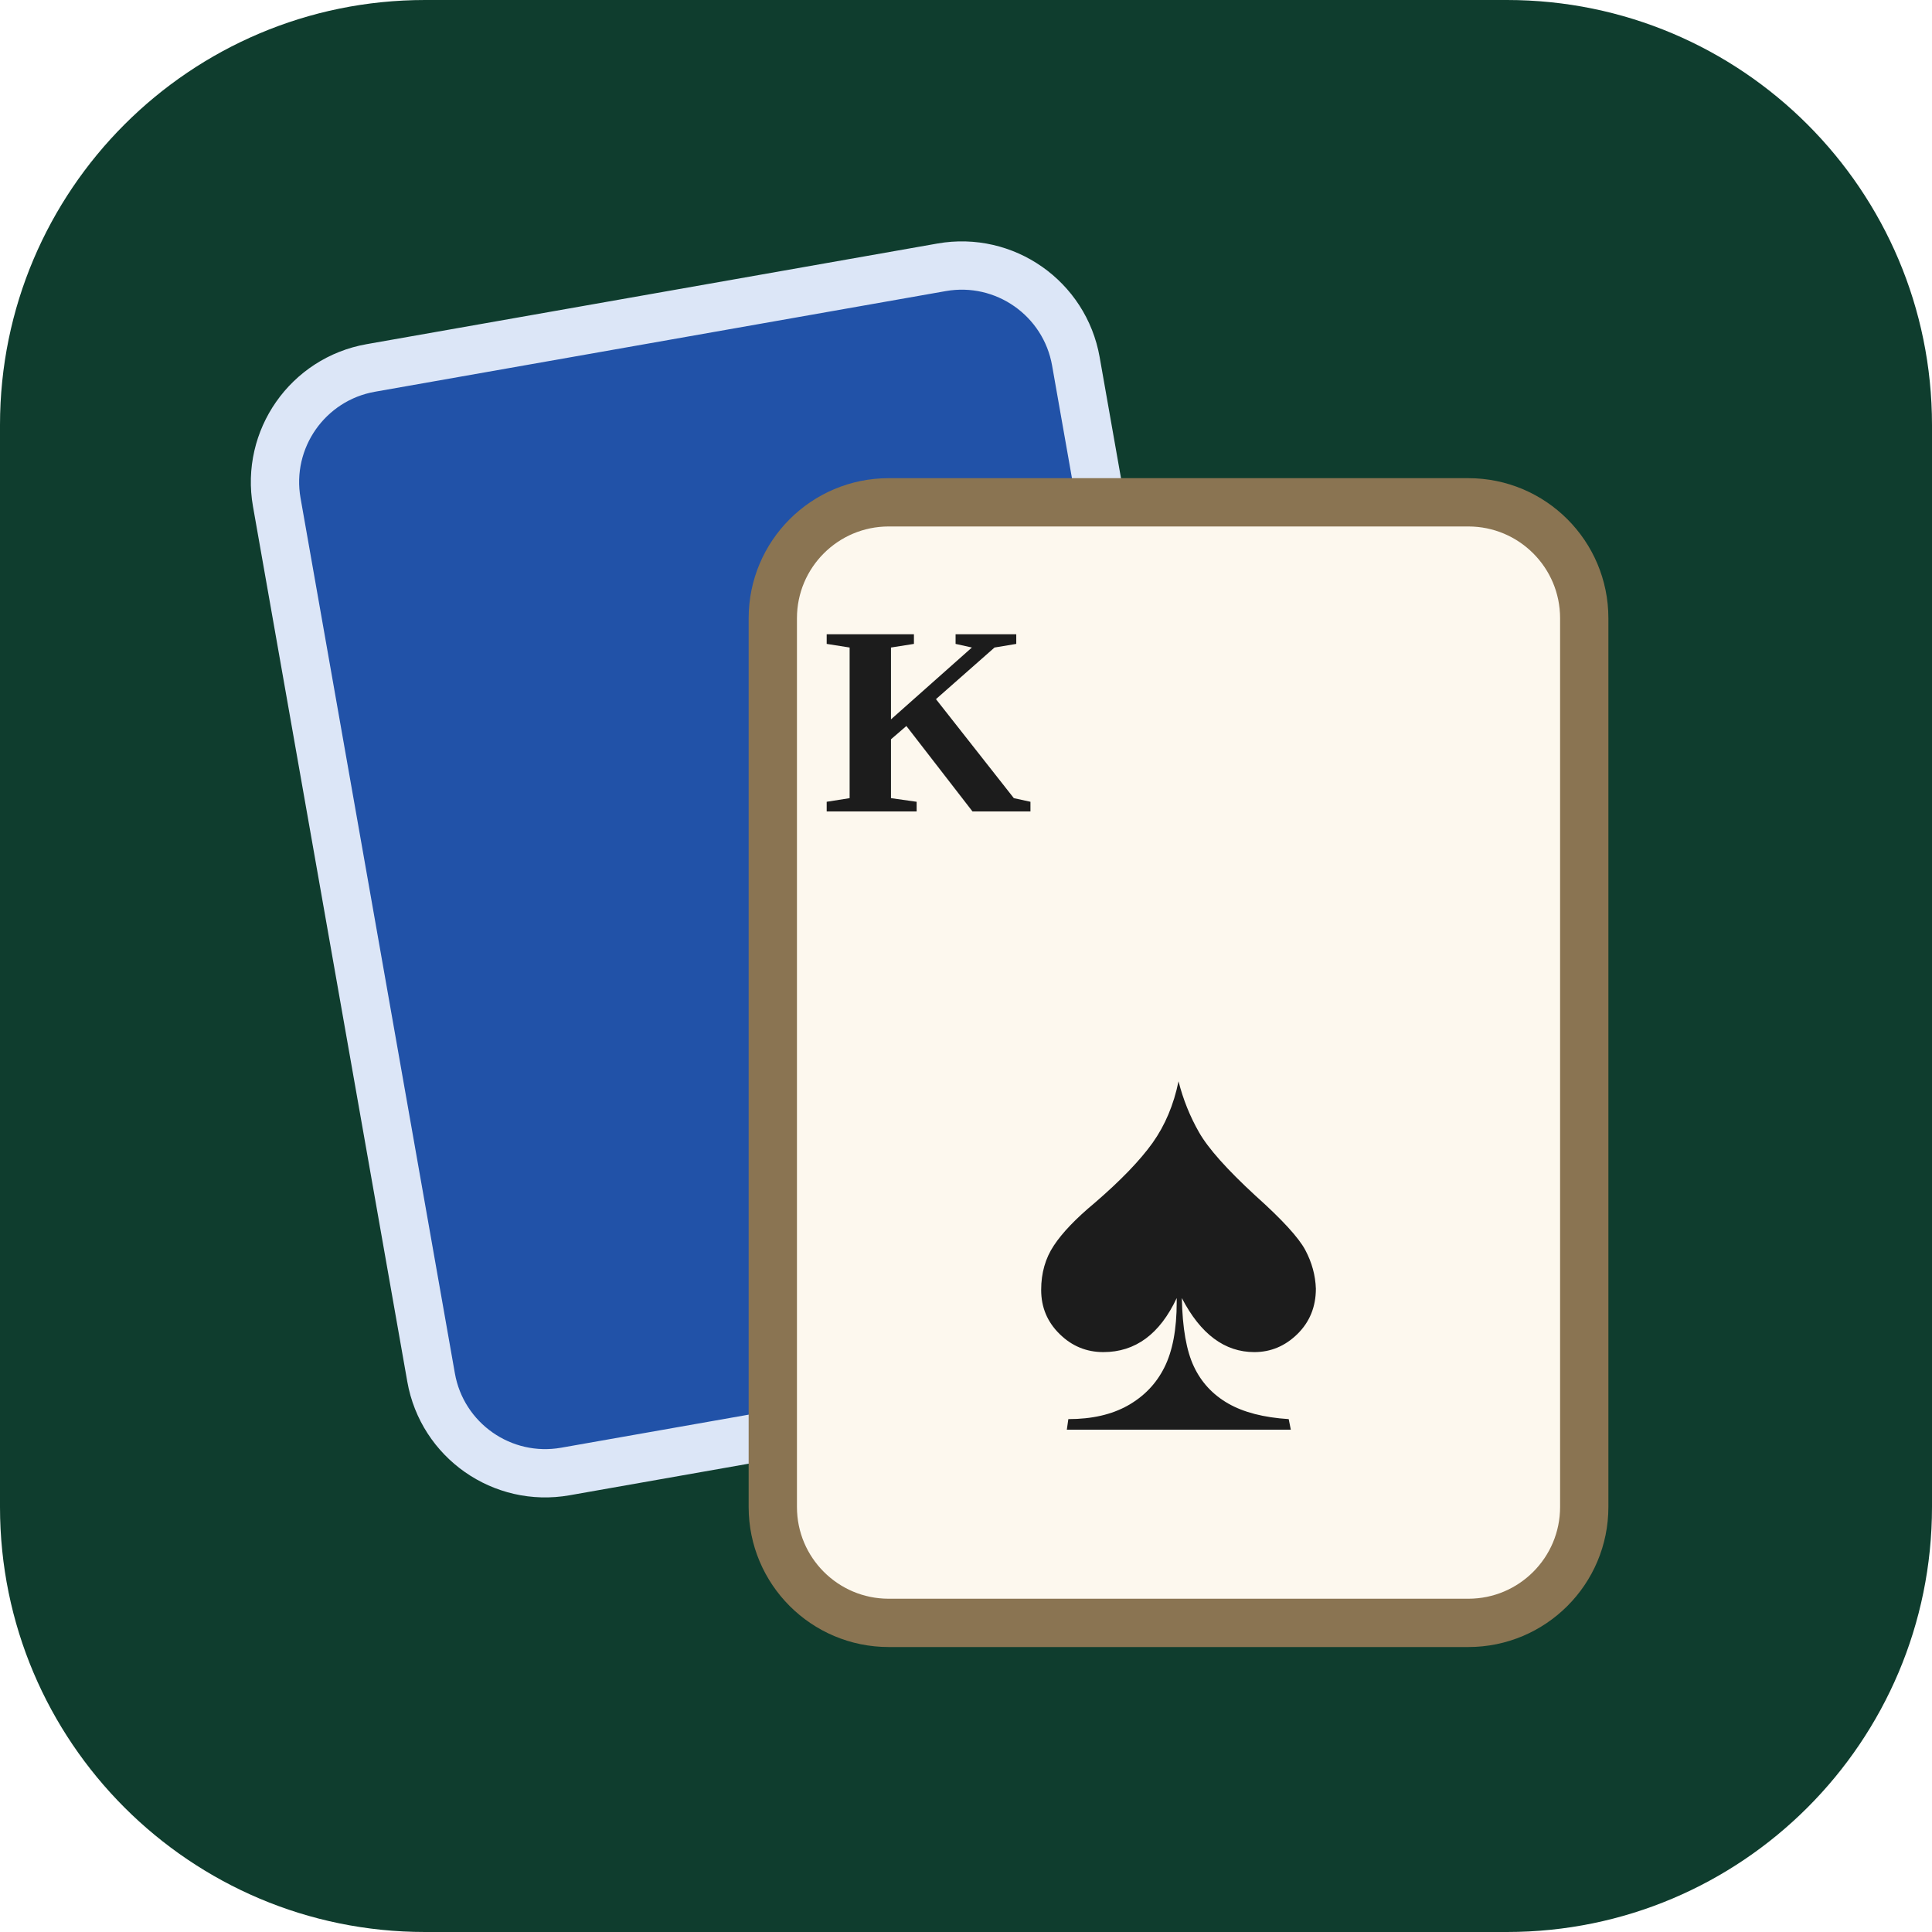
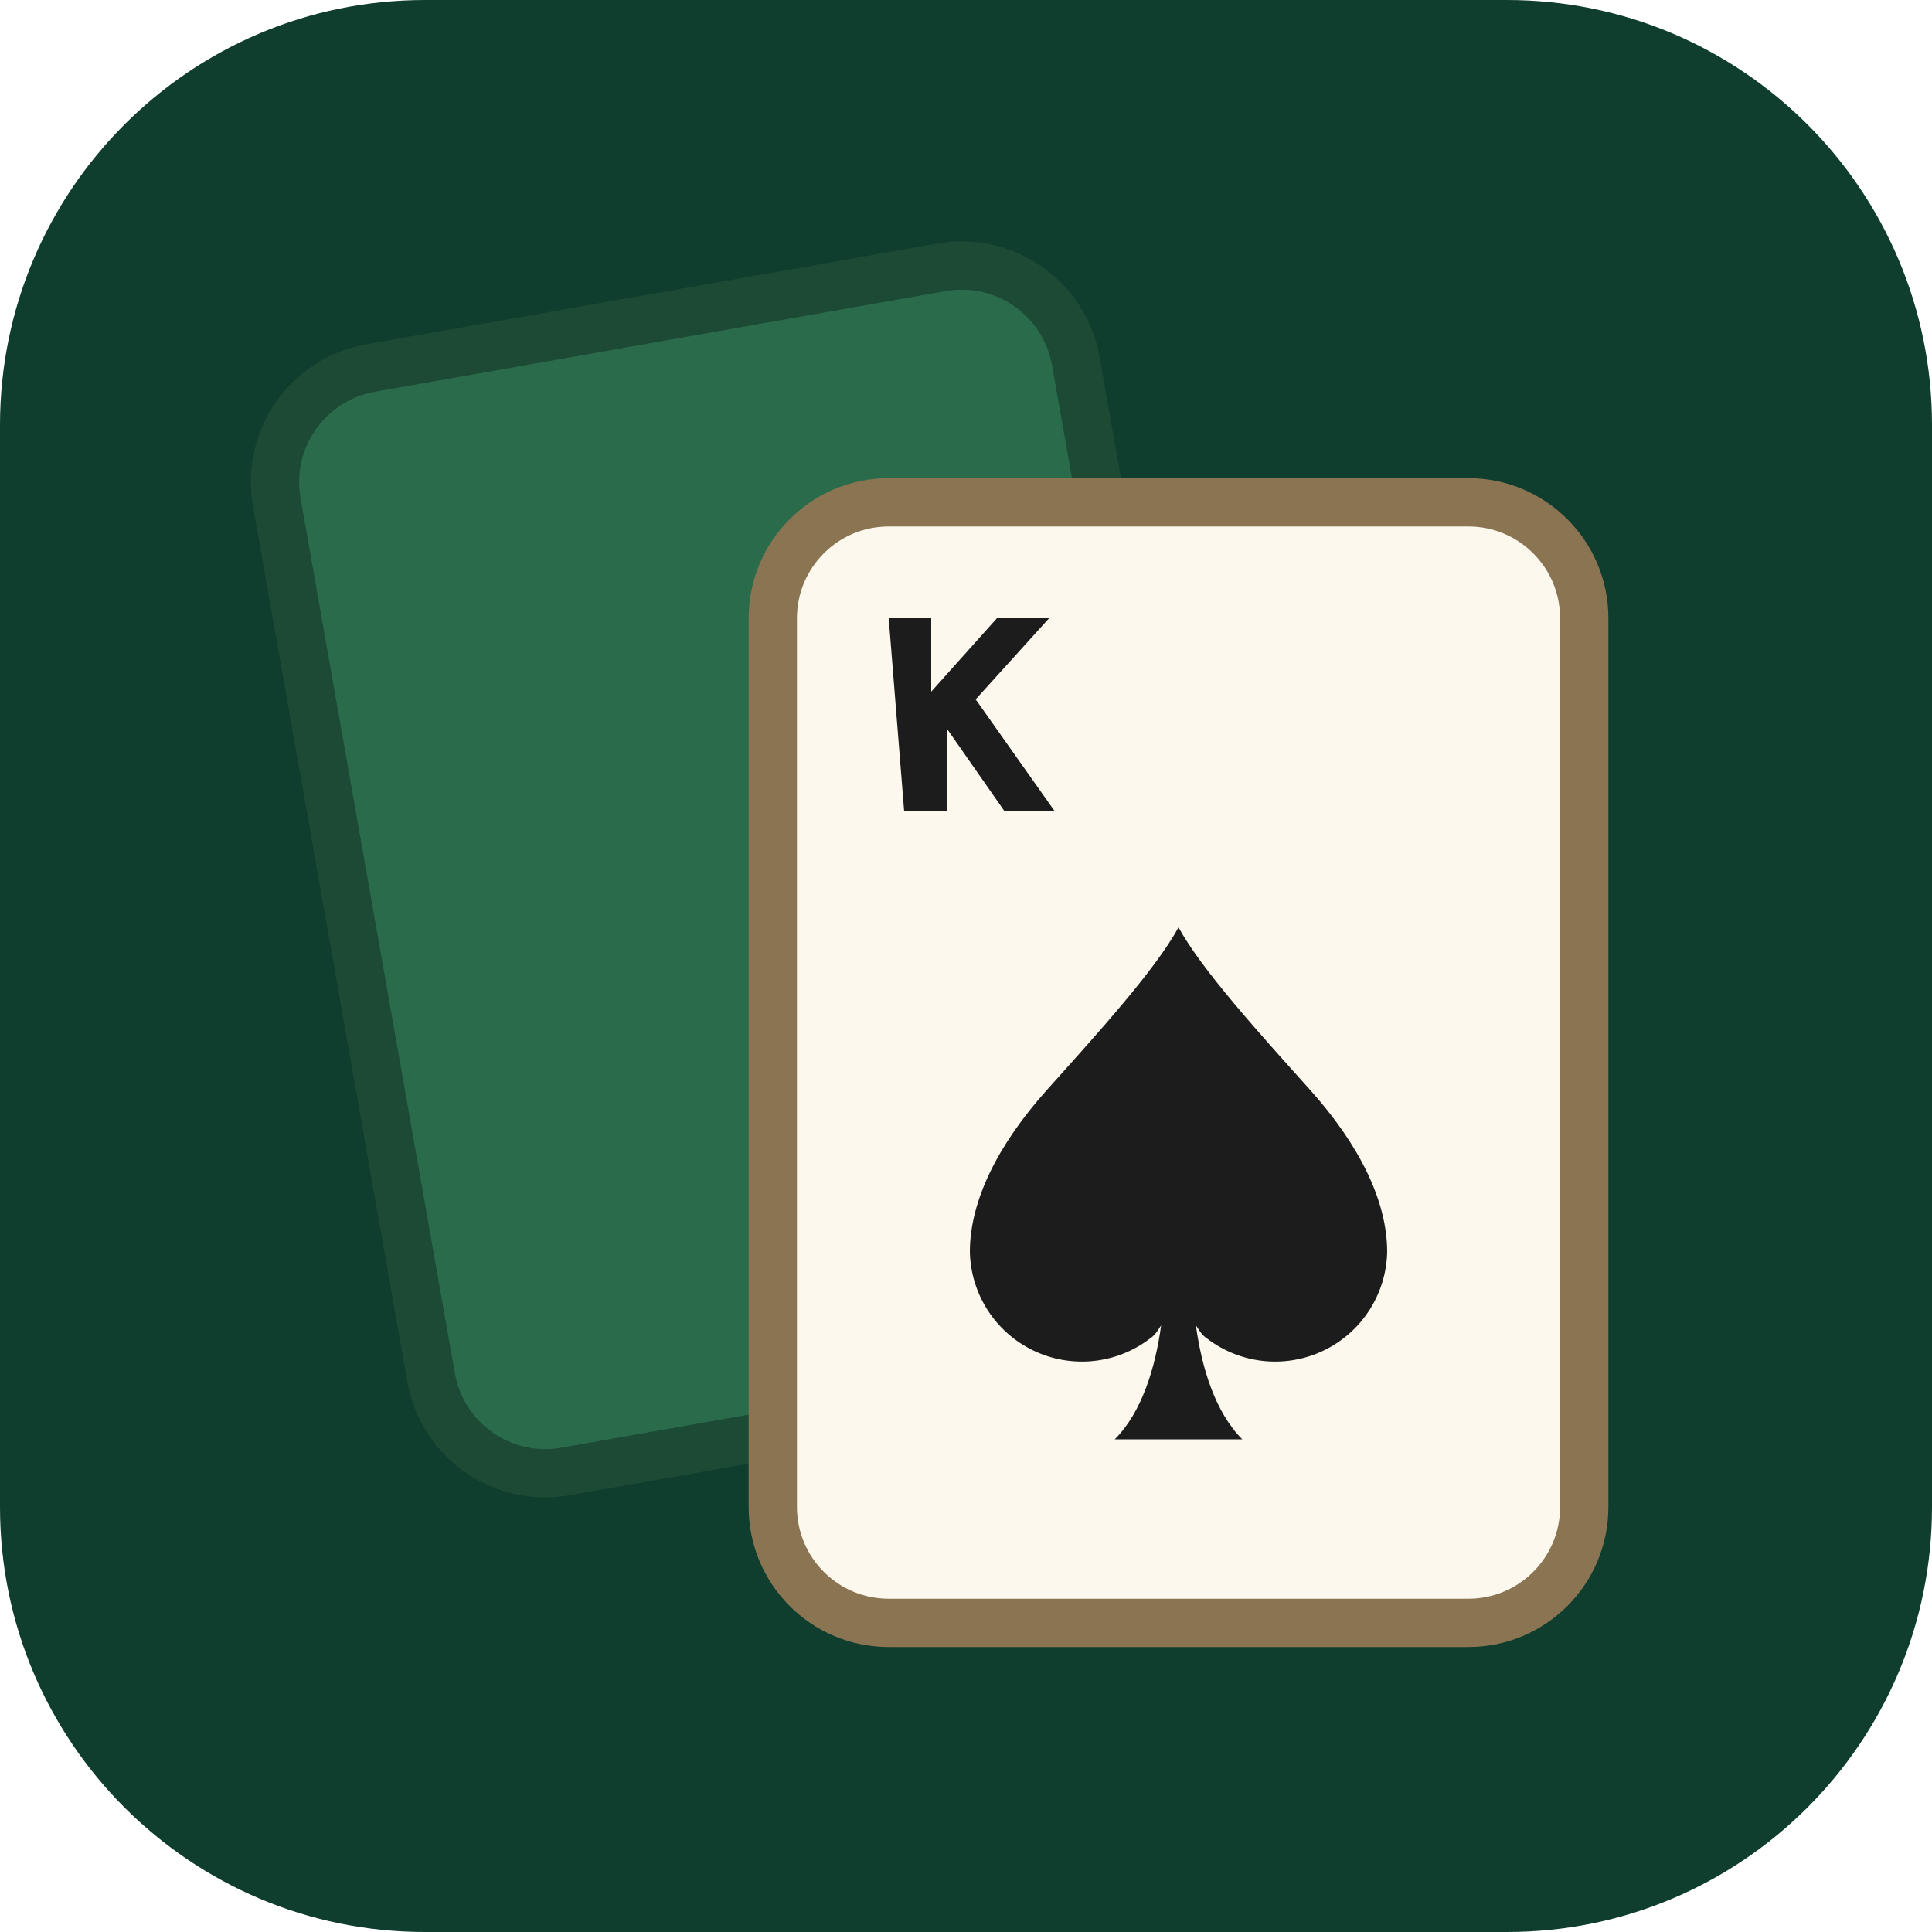
<svg xmlns="http://www.w3.org/2000/svg" viewBox="0 0 100 100">
  <rect width="100" height="100" rx="22" fill="#0f3d2e" />
-   <rect x="18" y="16" width="42" height="58" rx="6" fill="#2152a8" stroke="#dce6f7" stroke-width="2.5" transform="rotate(-10 39 45)" />
+   <rect x="18" y="16" width="42" height="58" rx="6" fill="#2a6b4c" stroke="#1c4a34" stroke-width="2.5" transform="rotate(-10 39 45)" />
  <rect x="40" y="26" width="42" height="58" rx="6" fill="#fdf8ee" stroke="#8a7452" stroke-width="2.5" />
-   <text x="48" y="42" font-family="Georgia, 'Times New Roman', serif" font-size="14" font-weight="700" fill="#1c1c1c" text-anchor="middle">K</text>
-   <text x="61" y="74" font-family="Georgia, 'Times New Roman', serif" font-size="30" fill="#1c1c1c" text-anchor="middle">♠</text>
+   <path d="M46 32 h2.2 v3.8 l3.4-3.8 h2.7 l-3.8 4.2 4.1 5.8 h-2.6 l-3-4.3 v4.3 h-2.2 z" fill="#1c1c1c" />
+   <path d="M61 48 c-1.2 2.2-4.2 5.5-6.8 8.4 c-2.6 2.9-4 5.8-4 8.4 a5.8 5.8 0 0 0 9.3 4.5 c.3-.2.4-.4.6-.7 c-.3 2.2-1 4.5-2.4 5.9 h6.6 c-1.4-1.4-2.1-3.7-2.4-5.9 c.2.3.3.5.6.7 a5.8 5.8 0 0 0 9.3-4.5 c0-2.6-1.4-5.5-4-8.4 c-2.6-2.9-5.6-6.2-6.8-8.4 z" fill="#1c1c1c" />
</svg>
